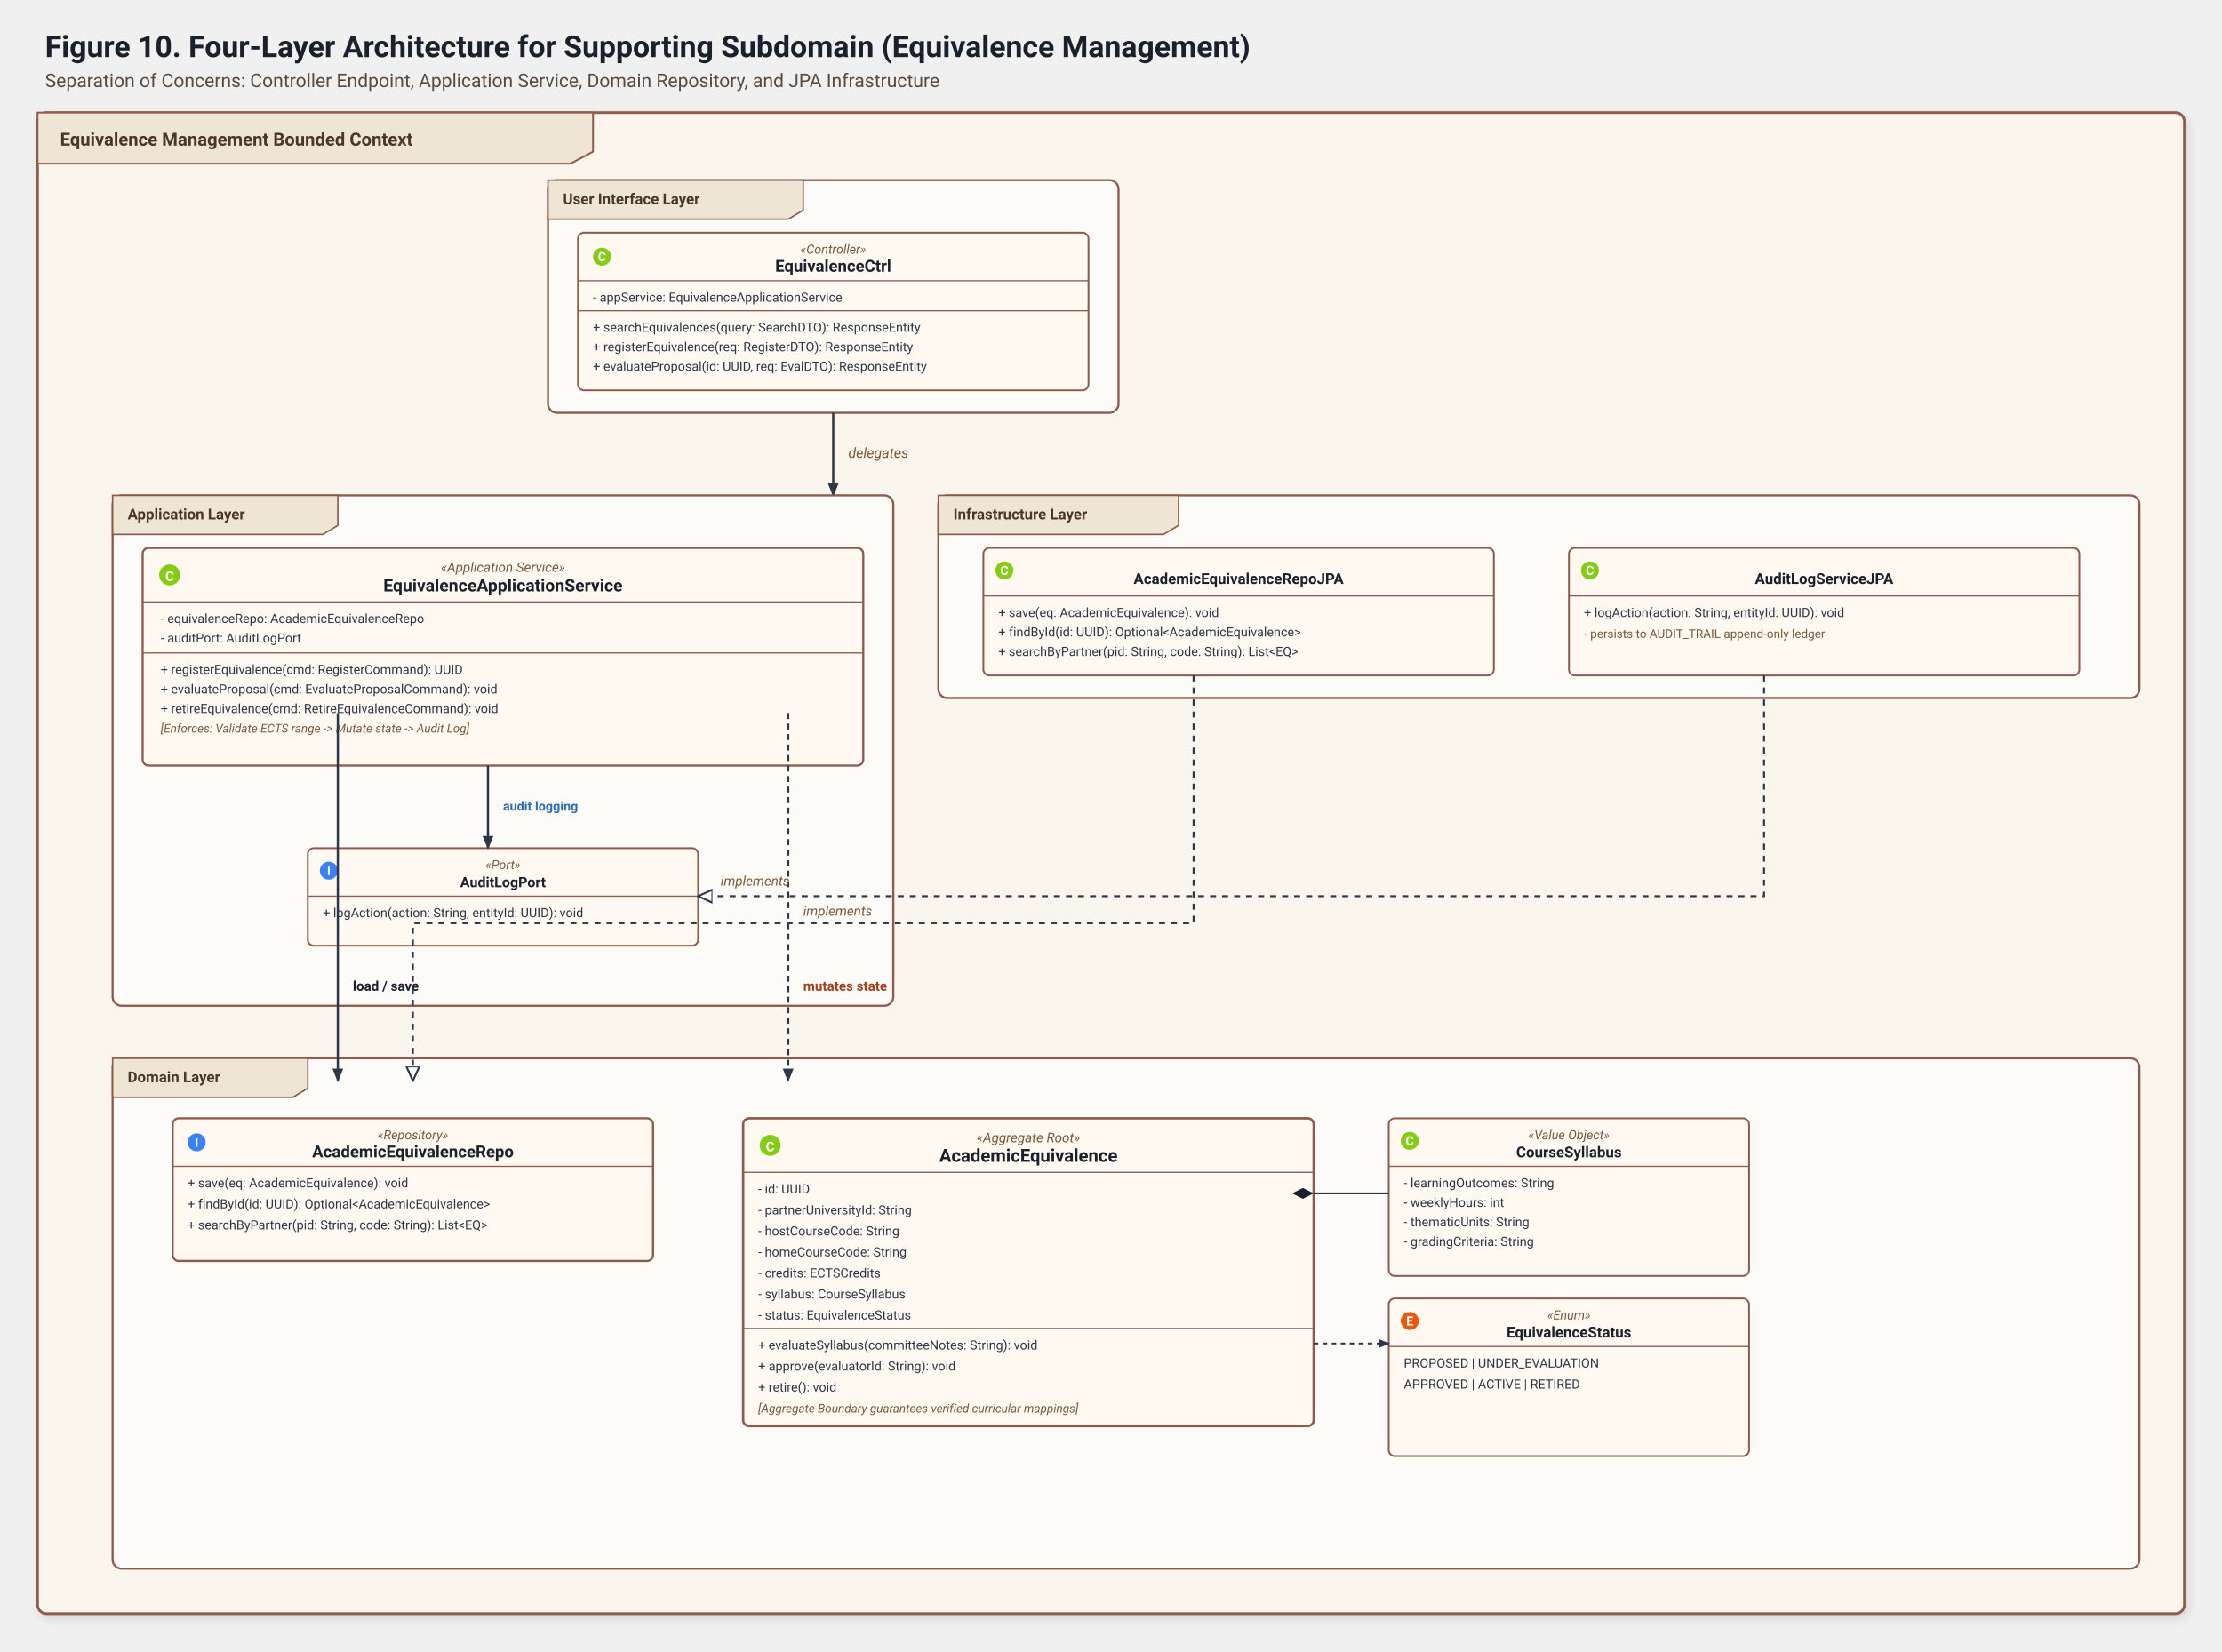
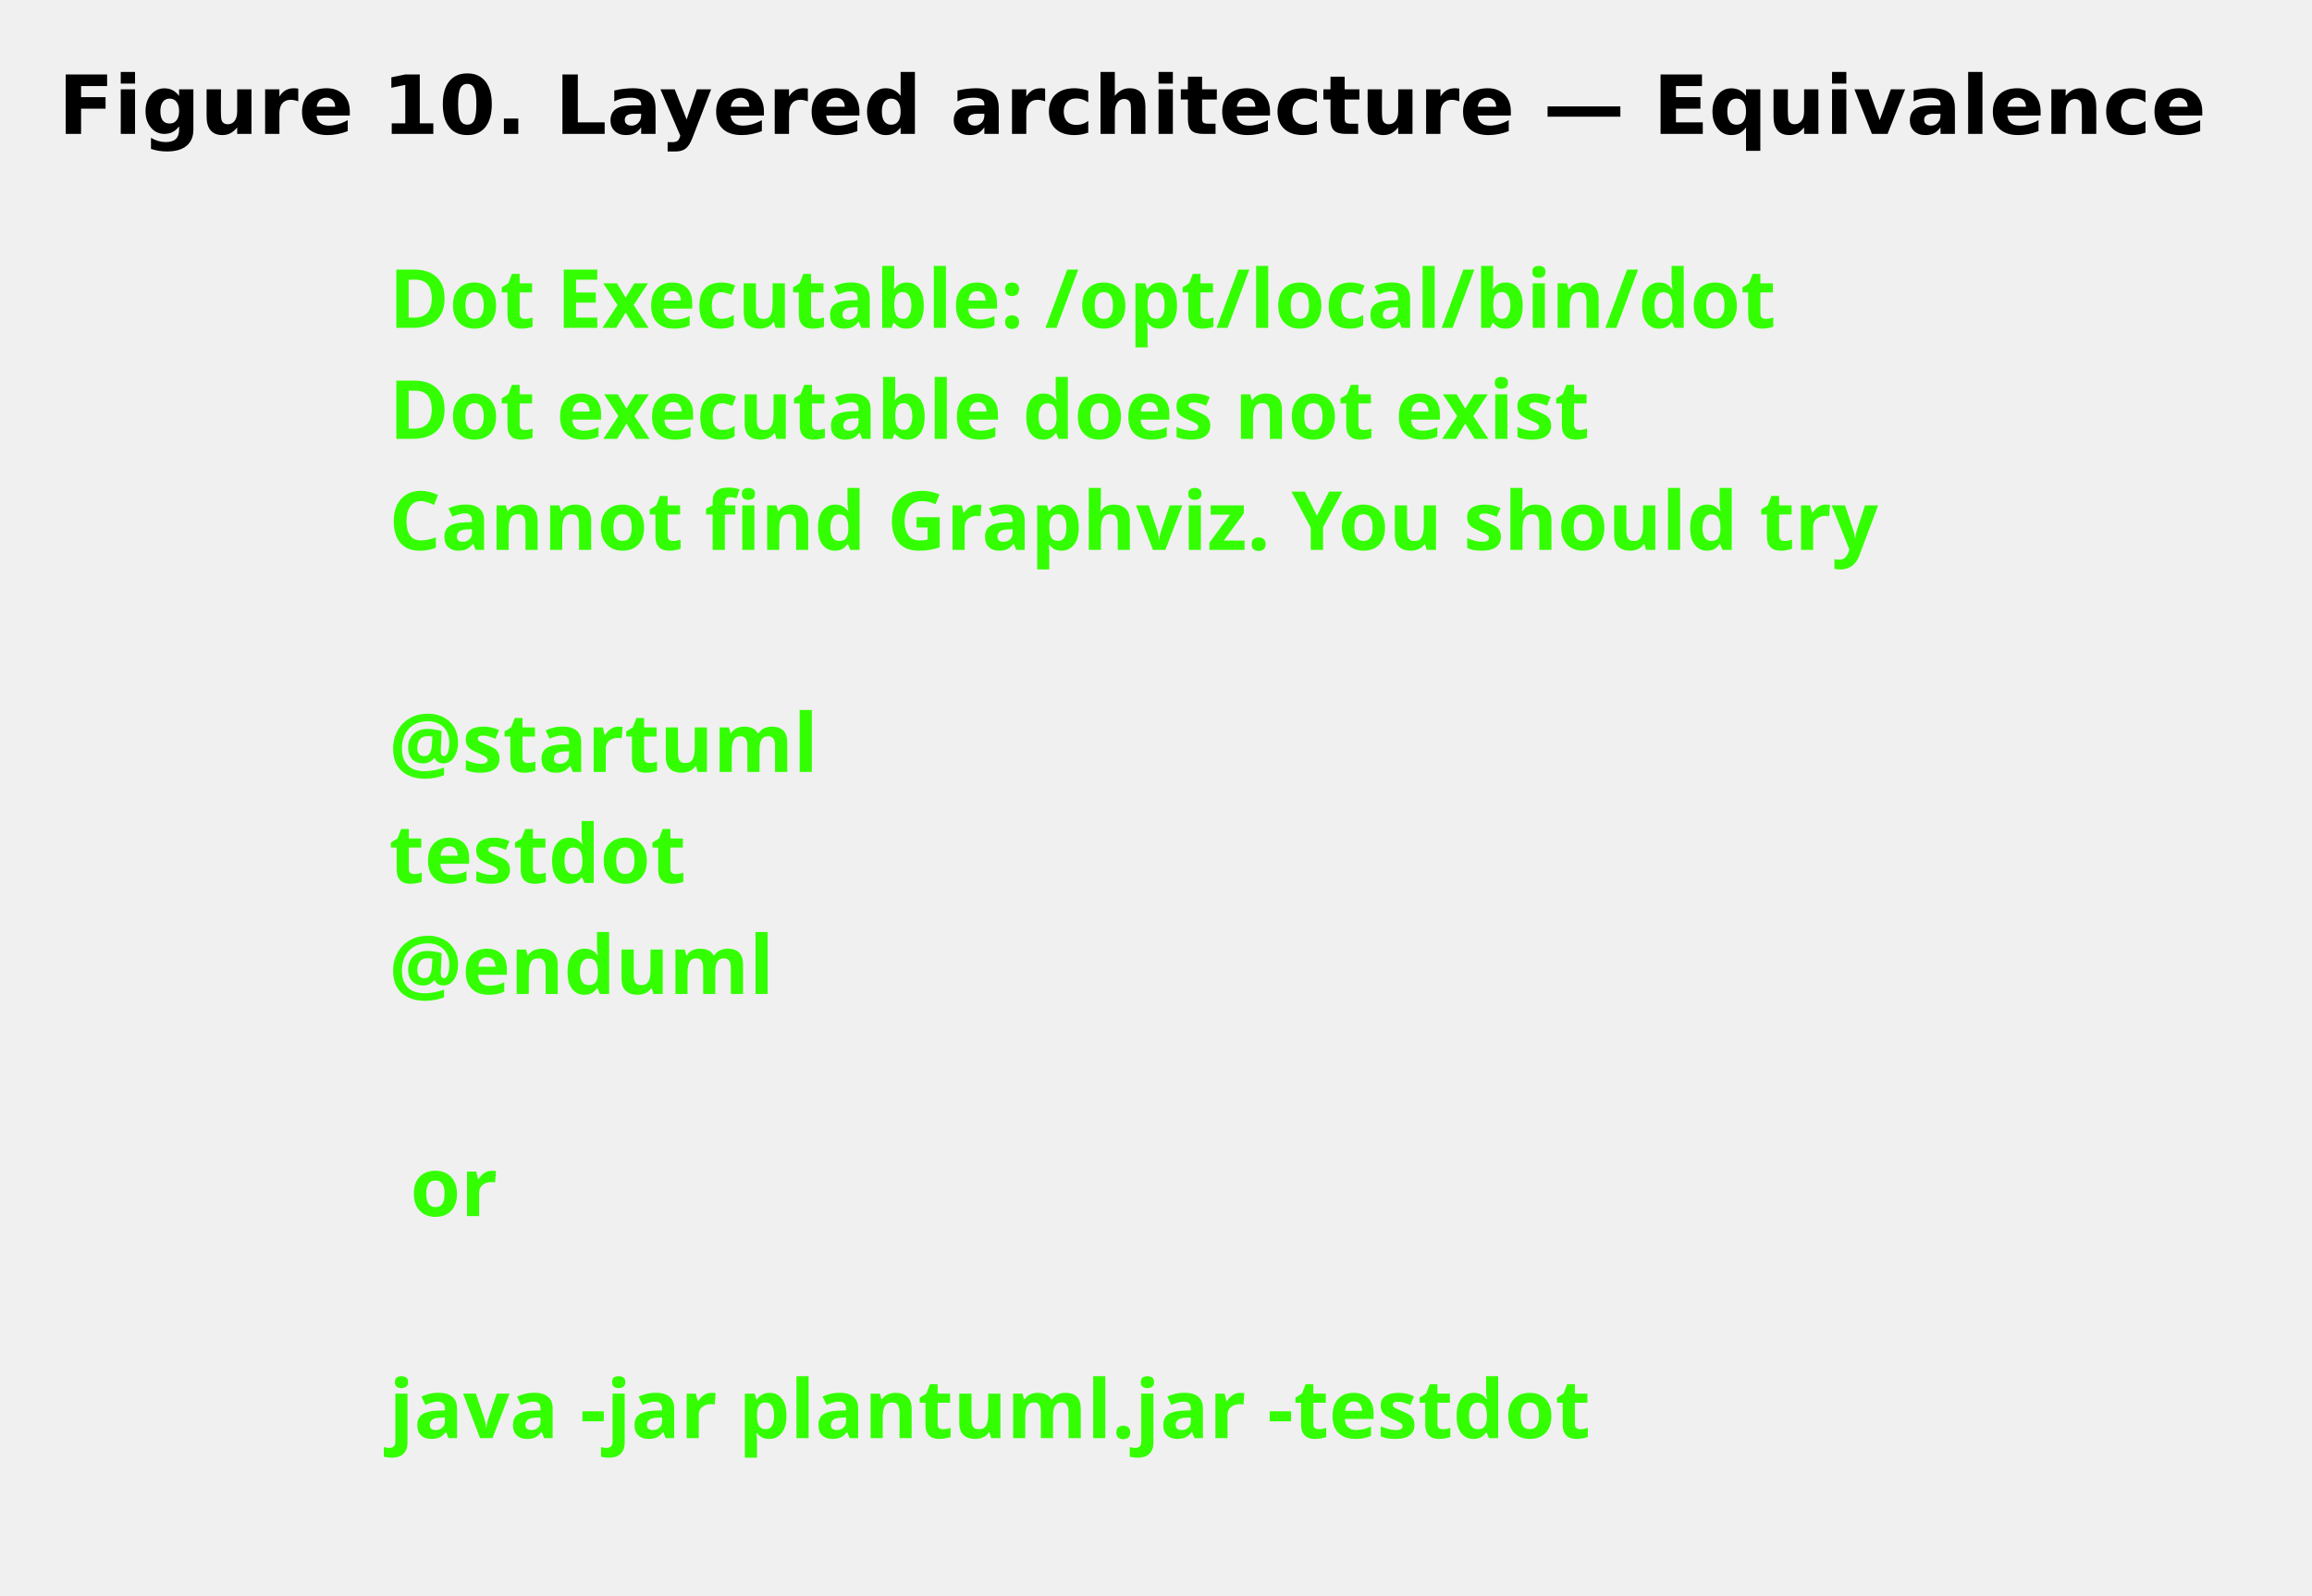
- <svg xmlns="http://www.w3.org/2000/svg" viewBox="0 0 1480 1100" width="100%" height="100%" style="background-color: #FBF8F1; font-family: -apple-system, BlinkMacSystemFont, 'Segoe UI', Roboto, Helvetica, Arial, sans-serif;">
-   <defs>
-     <marker id="arrow" viewBox="0 0 10 10" refX="9" refY="5" markerWidth="6" markerHeight="6" orient="auto-start-reverse">
-       <path d="M 0 1 L 10 5 L 0 9 z" fill="#2D3748" />
-     </marker>
-     <marker id="impl-arrow" viewBox="0 0 12 12" refX="11" refY="6" markerWidth="8" markerHeight="8" orient="auto-start-reverse">
-       <polygon points="0,1 11,6 0,11" fill="#FFFFFF" stroke="#2D3748" stroke-width="1.5" />
-     </marker>
-     <marker id="diamond" viewBox="0 0 16 10" refX="0" refY="5" markerWidth="12" markerHeight="8" orient="auto-start-reverse">
-       <polygon points="0,5 8,1 16,5 8,9" fill="#1A202C" />
-     </marker>
-     <filter id="shadow" x="-3%" y="-3%" width="106%" height="106%">
-       <feDropShadow dx="2" dy="3" stdDeviation="3" flood-opacity="0.10" />
-     </filter>
-   </defs>
-   <text x="30" y="38" font-size="20" font-weight="bold" fill="#1A202C">Figure 10. Four-Layer Architecture for Supporting Subdomain (Equivalence Management)</text>
-   <text x="30" y="58" font-size="12.5" fill="#5A4A3E">Separation of Concerns: Controller Endpoint, Application Service, Domain Repository, and JPA Infrastructure</text>
-   <g transform="translate(25, 75)">
-     <rect x="0" y="0" width="1430" height="1000" rx="6" fill="#FBF6ED" stroke="#8D5B4C" stroke-width="1.8" filter="url(#shadow)" />
-     <path d="M 0 0 L 370 0 L 370 26 L 355 34 L 0 34 Z" fill="#EFE5D5" stroke="#8D5B4C" stroke-width="1.2" />
-     <text x="15" y="22" font-size="12" font-weight="bold" fill="#4A3728">Equivalence Management Bounded Context</text>
-     <g transform="translate(340, 45)">
-       <rect x="0" y="0" width="380" height="155" rx="6" fill="#FDFBF7" stroke="#8D5B4C" stroke-width="1.4" />
-       <path d="M 0 0 L 170 0 L 170 20 L 160 26 L 0 26 Z" fill="#EFE5D5" stroke="#8D5B4C" stroke-width="1" />
-       <text x="10" y="16" font-size="10" font-weight="bold" fill="#4A3728">User Interface Layer</text>
-       <g transform="translate(20, 35)">
-         <rect x="0" y="0" width="340" height="105" rx="4" fill="#FFF9F2" stroke="#8D5B4C" stroke-width="1.2" />
-         <circle cx="16" cy="16" r="6" fill="#84CC16" />
-         <text x="16" y="19" text-anchor="middle" font-size="8.5" font-weight="bold" fill="#FFFFFF">C</text>
-         <text x="170" y="14" text-anchor="middle" font-size="8.5" font-style="italic" fill="#7A583A">«Controller»</text>
-         <text x="170" y="26" text-anchor="middle" font-size="11" font-weight="bold" fill="#1A202C">EquivalenceCtrl</text>
-         <line x1="0" y1="32" x2="340" y2="32" stroke="#8D5B4C" stroke-width="0.8" />
-         <text x="10" y="46" font-size="8.5" fill="#2D3748">- appService: EquivalenceApplicationService</text>
-         <line x1="0" y1="52" x2="340" y2="52" stroke="#8D5B4C" stroke-width="0.8" />
-         <text x="10" y="66" font-size="8.5" fill="#2D3748">+ searchEquivalences(query: SearchDTO): ResponseEntity</text>
-         <text x="10" y="79" font-size="8.5" fill="#2D3748">+ registerEquivalence(req: RegisterDTO): ResponseEntity</text>
-         <text x="10" y="92" font-size="8.5" fill="#2D3748">+ evaluateProposal(id: UUID, req: EvalDTO): ResponseEntity</text>
-       </g>
+ <svg xmlns="http://www.w3.org/2000/svg" contentStyleType="text/css" data-diagram-type="CLASS" height="274px" preserveAspectRatio="none" style="width:397px;height:274px;background:#FFFFFF;" version="1.1" viewBox="0 0 397 274" width="397px" zoomAndPan="magnify">
+   <defs />
+   <g>
+     <g class="title" data-source-line="1">
+       <text fill="#000000" font-family="DejaVu Sans" font-size="14" font-weight="bold" lengthAdjust="spacing" textLength="369.271" x="10" y="22.995">Figure 10. Layered architecture — Equivalence</text>
    </g>
-     <line x1="530" y1="200" x2="530" y2="255" stroke="#2D3748" stroke-width="1.5" marker-end="url(#arrow)" />
-     <text x="540" y="230" font-size="9.5" font-style="italic" fill="#7A583A">delegates</text>
-     <g transform="translate(50, 255)">
-       <rect x="0" y="0" width="520" height="340" rx="6" fill="#FDFBF7" stroke="#8D5B4C" stroke-width="1.4" />
-       <path d="M 0 0 L 150 0 L 150 20 L 140 26 L 0 26 Z" fill="#EFE5D5" stroke="#8D5B4C" stroke-width="1" />
-       <text x="10" y="16" font-size="10" font-weight="bold" fill="#4A3728">Application Layer</text>
-       <g transform="translate(20, 35)">
-         <rect x="0" y="0" width="480" height="145" rx="4" fill="#FFF9F2" stroke="#8D5B4C" stroke-width="1.4" />
-         <circle cx="18" cy="18" r="7" fill="#84CC16" />
-         <text x="18" y="22" text-anchor="middle" font-size="9" font-weight="bold" fill="#FFFFFF">C</text>
-         <text x="240" y="16" text-anchor="middle" font-size="9" font-style="italic" fill="#7A583A">«Application Service»</text>
-         <text x="240" y="29" text-anchor="middle" font-size="11.5" font-weight="bold" fill="#1A202C">EquivalenceApplicationService</text>
-         <line x1="0" y1="36" x2="480" y2="36" stroke="#8D5B4C" stroke-width="0.8" />
-         <text x="12" y="50" font-size="8.5" fill="#2D3748">- equivalenceRepo: AcademicEquivalenceRepo</text>
-         <text x="12" y="63" font-size="8.5" fill="#2D3748">- auditPort: AuditLogPort</text>
-         <line x1="0" y1="70" x2="480" y2="70" stroke="#8D5B4C" stroke-width="0.8" />
-         <text x="12" y="84" font-size="8.5" fill="#2D3748">+ registerEquivalence(cmd: RegisterCommand): UUID</text>
-         <text x="12" y="97" font-size="8.5" fill="#2D3748">+ evaluateProposal(cmd: EvaluateProposalCommand): void</text>
-         <text x="12" y="110" font-size="8.5" fill="#2D3748">+ retireEquivalence(cmd: RetireEquivalenceCommand): void</text>
-         <text x="12" y="123" font-size="8" font-style="italic" fill="#7A583A">[Enforces: Validate ECTS range -&gt; Mutate state -&gt; Audit Log]</text>
-       </g>
-       <g transform="translate(130, 235)">
-         <rect x="0" y="0" width="260" height="65" rx="4" fill="#FFF9F2" stroke="#8D5B4C" stroke-width="1.2" />
-         <circle cx="14" cy="15" r="6" fill="#3B82F6" />
-         <text x="14" y="18" text-anchor="middle" font-size="8" font-weight="bold" fill="#FFFFFF">I</text>
-         <text x="130" y="14" text-anchor="middle" font-size="8.5" font-style="italic" fill="#7A583A">«Port»</text>
-         <text x="130" y="26" text-anchor="middle" font-size="9.5" font-weight="bold" fill="#1A202C">AuditLogPort</text>
-         <line x1="0" y1="32" x2="260" y2="32" stroke="#8D5B4C" stroke-width="0.8" />
-         <text x="10" y="46" font-size="8.5" fill="#2D3748">+ logAction(action: String, entityId: UUID): void</text>
-       </g>
-     </g>
-     <g transform="translate(600, 255)">
-       <rect x="0" y="0" width="800" height="135" rx="6" fill="#FDFBF7" stroke="#8D5B4C" stroke-width="1.4" />
-       <path d="M 0 0 L 160 0 L 160 20 L 150 26 L 0 26 Z" fill="#EFE5D5" stroke="#8D5B4C" stroke-width="1" />
-       <text x="10" y="16" font-size="10" font-weight="bold" fill="#4A3728">Infrastructure Layer</text>
-       <g transform="translate(30, 35)">
-         <rect x="0" y="0" width="340" height="85" rx="4" fill="#FFF9F2" stroke="#8D5B4C" stroke-width="1.2" />
-         <circle cx="14" cy="15" r="6" fill="#84CC16" />
-         <text x="14" y="18" text-anchor="middle" font-size="8.5" font-weight="bold" fill="#FFFFFF">C</text>
-         <text x="170" y="24" text-anchor="middle" font-size="10" font-weight="bold" fill="#1A202C">AcademicEquivalenceRepoJPA</text>
-         <line x1="0" y1="32" x2="340" y2="32" stroke="#8D5B4C" stroke-width="0.8" />
-         <text x="10" y="46" font-size="8.5" fill="#2D3748">+ save(eq: AcademicEquivalence): void</text>
-         <text x="10" y="59" font-size="8.5" fill="#2D3748">+ findById(id: UUID): Optional&lt;AcademicEquivalence&gt;</text>
-         <text x="10" y="72" font-size="8.5" fill="#2D3748">+ searchByPartner(pid: String, code: String): List&lt;EQ&gt;</text>
-       </g>
-       <g transform="translate(420, 35)">
-         <rect x="0" y="0" width="340" height="85" rx="4" fill="#FFF9F2" stroke="#8D5B4C" stroke-width="1.2" />
-         <circle cx="14" cy="15" r="6" fill="#84CC16" />
-         <text x="14" y="18" text-anchor="middle" font-size="8.5" font-weight="bold" fill="#FFFFFF">C</text>
-         <text x="170" y="24" text-anchor="middle" font-size="10" font-weight="bold" fill="#1A202C">AuditLogServiceJPA</text>
-         <line x1="0" y1="32" x2="340" y2="32" stroke="#8D5B4C" stroke-width="0.8" />
-         <text x="10" y="46" font-size="8.5" fill="#2D3748">+ logAction(action: String, entityId: UUID): void</text>
-         <text x="10" y="60" font-size="8" fill="#7A583A">- persists to AUDIT_TRAIL append-only ledger</text>
-       </g>
-     </g>
-     <g transform="translate(50, 630)">
-       <rect x="0" y="0" width="1350" height="340" rx="6" fill="#FDFBF7" stroke="#8D5B4C" stroke-width="1.4" />
-       <path d="M 0 0 L 130 0 L 130 20 L 120 26 L 0 26 Z" fill="#EFE5D5" stroke="#8D5B4C" stroke-width="1" />
-       <text x="10" y="16" font-size="10" font-weight="bold" fill="#4A3728">Domain Layer</text>
-       <g transform="translate(40, 40)">
-         <rect x="0" y="0" width="320" height="95" rx="4" fill="#FFF9F2" stroke="#8D5B4C" stroke-width="1.4" />
-         <circle cx="16" cy="16" r="6" fill="#3B82F6" />
-         <text x="16" y="19" text-anchor="middle" font-size="8" font-weight="bold" fill="#FFFFFF">I</text>
-         <text x="160" y="14" text-anchor="middle" font-size="8.5" font-style="italic" fill="#7A583A">«Repository»</text>
-         <text x="160" y="26" text-anchor="middle" font-size="11" font-weight="bold" fill="#1A202C">AcademicEquivalenceRepo</text>
-         <line x1="0" y1="32" x2="320" y2="32" stroke="#8D5B4C" stroke-width="0.8" />
-         <text x="10" y="46" font-size="8.5" fill="#2D3748">+ save(eq: AcademicEquivalence): void</text>
-         <text x="10" y="60" font-size="8.5" fill="#2D3748">+ findById(id: UUID): Optional&lt;AcademicEquivalence&gt;</text>
-         <text x="10" y="74" font-size="8.5" fill="#2D3748">+ searchByPartner(pid: String, code: String): List&lt;EQ&gt;</text>
-       </g>
-       <g transform="translate(420, 40)">
-         <rect x="0" y="0" width="380" height="205" rx="4" fill="#FFF9F2" stroke="#8D5B4C" stroke-width="1.6" />
-         <circle cx="18" cy="18" r="7" fill="#84CC16" />
-         <text x="18" y="22" text-anchor="middle" font-size="9" font-weight="bold" fill="#FFFFFF">C</text>
-         <text x="190" y="16" text-anchor="middle" font-size="9" font-style="italic" fill="#7A583A">«Aggregate Root»</text>
-         <text x="190" y="29" text-anchor="middle" font-size="12" font-weight="bold" fill="#1A202C">AcademicEquivalence</text>
-         <line x1="0" y1="36" x2="380" y2="36" stroke="#8D5B4C" stroke-width="0.8" />
-         <text x="10" y="50" font-size="8.5" fill="#2D3748">- id: UUID</text>
-         <text x="10" y="64" font-size="8.5" fill="#2D3748">- partnerUniversityId: String</text>
-         <text x="10" y="78" font-size="8.5" fill="#2D3748">- hostCourseCode: String</text>
-         <text x="10" y="92" font-size="8.5" fill="#2D3748">- homeCourseCode: String</text>
-         <text x="10" y="106" font-size="8.5" fill="#2D3748">- credits: ECTSCredits</text>
-         <text x="10" y="120" font-size="8.5" fill="#2D3748">- syllabus: CourseSyllabus</text>
-         <text x="10" y="134" font-size="8.5" fill="#2D3748">- status: EquivalenceStatus</text>
-         <line x1="0" y1="140" x2="380" y2="140" stroke="#8D5B4C" stroke-width="0.8" />
-         <text x="10" y="154" font-size="8.5" fill="#2D3748">+ evaluateSyllabus(committeeNotes: String): void</text>
-         <text x="10" y="168" font-size="8.5" fill="#2D3748">+ approve(evaluatorId: String): void</text>
-         <text x="10" y="182" font-size="8.5" fill="#2D3748">+ retire(): void</text>
-         <text x="10" y="196" font-size="8" font-style="italic" fill="#7A583A">[Aggregate Boundary guarantees verified curricular mappings]</text>
-       </g>
-       <g transform="translate(850, 40)">
-         <rect x="0" y="0" width="240" height="105" rx="4" fill="#FFF9F2" stroke="#8D5B4C" stroke-width="1.2" />
-         <circle cx="14" cy="15" r="6" fill="#84CC16" />
-         <text x="14" y="18" text-anchor="middle" font-size="8.5" font-weight="bold" fill="#FFFFFF">C</text>
-         <text x="120" y="14" text-anchor="middle" font-size="8.5" font-style="italic" fill="#7A583A">«Value Object»</text>
-         <text x="120" y="26" text-anchor="middle" font-size="10" font-weight="bold" fill="#1A202C">CourseSyllabus</text>
-         <line x1="0" y1="32" x2="240" y2="32" stroke="#8D5B4C" stroke-width="0.8" />
-         <text x="10" y="46" font-size="8.5" fill="#2D3748">- learningOutcomes: String</text>
-         <text x="10" y="59" font-size="8.5" fill="#2D3748">- weeklyHours: int</text>
-         <text x="10" y="72" font-size="8.5" fill="#2D3748">- thematicUnits: String</text>
-         <text x="10" y="85" font-size="8.5" fill="#2D3748">- gradingCriteria: String</text>
-       </g>
-       <path d="M 800 90 L 850 90" stroke="#1A202C" stroke-width="1.2" marker-start="url(#diamond)" />
-       <g transform="translate(850, 160)">
-         <rect x="0" y="0" width="240" height="105" rx="4" fill="#FFF9F2" stroke="#8D5B4C" stroke-width="1.2" />
-         <circle cx="14" cy="15" r="6" fill="#EA580C" />
-         <text x="14" y="18" text-anchor="middle" font-size="8.5" font-weight="bold" fill="#FFFFFF">E</text>
-         <text x="120" y="14" text-anchor="middle" font-size="8.5" font-style="italic" fill="#7A583A">«Enum»</text>
-         <text x="120" y="26" text-anchor="middle" font-size="10" font-weight="bold" fill="#1A202C">EquivalenceStatus</text>
-         <line x1="0" y1="32" x2="240" y2="32" stroke="#8D5B4C" stroke-width="0.8" />
-         <text x="10" y="46" font-size="8.5" fill="#2D3748">PROPOSED | UNDER_EVALUATION</text>
-         <text x="10" y="60" font-size="8.5" fill="#2D3748">APPROVED | ACTIVE | RETIRED</text>
-       </g>
-       <line x1="800" y1="190" x2="850" y2="190" stroke="#2D3748" stroke-width="1.2" stroke-dasharray="3,3" marker-end="url(#arrow)" />
-     </g>
-     <path d="M 200 400 L 200 645" stroke="#2D3748" stroke-width="1.5" marker-end="url(#arrow)" />
-     <text x="210" y="585" font-size="9" font-weight="bold" fill="#1A202C">load / save</text>
-     <path d="M 500 400 L 500 645" stroke="#2D3748" stroke-width="1.5" stroke-dasharray="4,3" marker-end="url(#arrow)" />
-     <text x="510" y="585" font-size="9" font-weight="bold" fill="#9C4221">mutates state</text>
-     <path d="M 300 435 L 300 490" stroke="#2D3748" stroke-width="1.5" marker-end="url(#arrow)" />
-     <text x="310" y="465" font-size="8.5" font-weight="bold" fill="#2B6CB0">audit logging</text>
-     <path d="M 770 375 L 770 540 L 250 540 L 250 645" stroke="#2D3748" stroke-width="1.3" stroke-dasharray="4,4" fill="none" marker-end="url(#impl-arrow)" />
-     <text x="510" y="535" font-size="9" font-style="italic" fill="#7A583A">implements</text>
-     <path d="M 1150 375 L 1150 522 L 440 522" stroke="#2D3748" stroke-width="1.3" stroke-dasharray="4,4" fill="none" marker-end="url(#impl-arrow)" />
-     <text x="455" y="515" font-size="9" font-style="italic" fill="#7A583A">implements</text>
+     <text fill="#33FF02" font-family="sans-serif" font-size="14" font-weight="bold" lengthAdjust="spacing" textLength="238.433" x="66.798" y="56.297">Dot Executable: /opt/local/bin/dot</text>
+     <text fill="#33FF02" font-family="sans-serif" font-size="14" font-weight="bold" lengthAdjust="spacing" textLength="207.003" x="66.798" y="75.365">Dot executable does not exist</text>
+     <text fill="#33FF02" font-family="sans-serif" font-size="14" font-weight="bold" lengthAdjust="spacing" textLength="256.675" x="66.798" y="94.433">Cannot find Graphviz. You should try</text>
+     <text fill="#33FF02" font-family="sans-serif" font-size="14" font-weight="bold" lengthAdjust="spacing" textLength="3.64" x="66.798" y="113.501"> </text>
+     <text fill="#33FF02" font-family="sans-serif" font-size="14" font-weight="bold" lengthAdjust="spacing" textLength="73.696" x="66.798" y="132.569">@startuml</text>
+     <text fill="#33FF02" font-family="sans-serif" font-size="14" font-weight="bold" lengthAdjust="spacing" textLength="50.988" x="66.798" y="151.637">testdot</text>
+     <text fill="#33FF02" font-family="sans-serif" font-size="14" font-weight="bold" lengthAdjust="spacing" textLength="66.108" x="66.798" y="170.704">@enduml</text>
+     <text fill="#33FF02" font-family="sans-serif" font-size="14" font-weight="bold" lengthAdjust="spacing" textLength="3.64" x="66.798" y="189.772"> </text>
+     <text fill="#33FF02" font-family="sans-serif" font-size="14" font-weight="bold" lengthAdjust="spacing" textLength="15.022" x="70.438" y="208.84">or</text>
+     <text fill="#33FF02" font-family="sans-serif" font-size="14" font-weight="bold" lengthAdjust="spacing" textLength="3.64" x="66.798" y="227.908"> </text>
+     <text fill="#33FF02" font-family="sans-serif" font-size="14" font-weight="bold" lengthAdjust="spacing" textLength="206.303" x="66.798" y="246.976">java -jar plantuml.jar -testdot</text>
+     <text fill="#33FF02" font-family="sans-serif" font-size="14" font-weight="bold" lengthAdjust="spacing" textLength="3.64" x="66.798" y="266.044"> </text>
  </g>
</svg>
